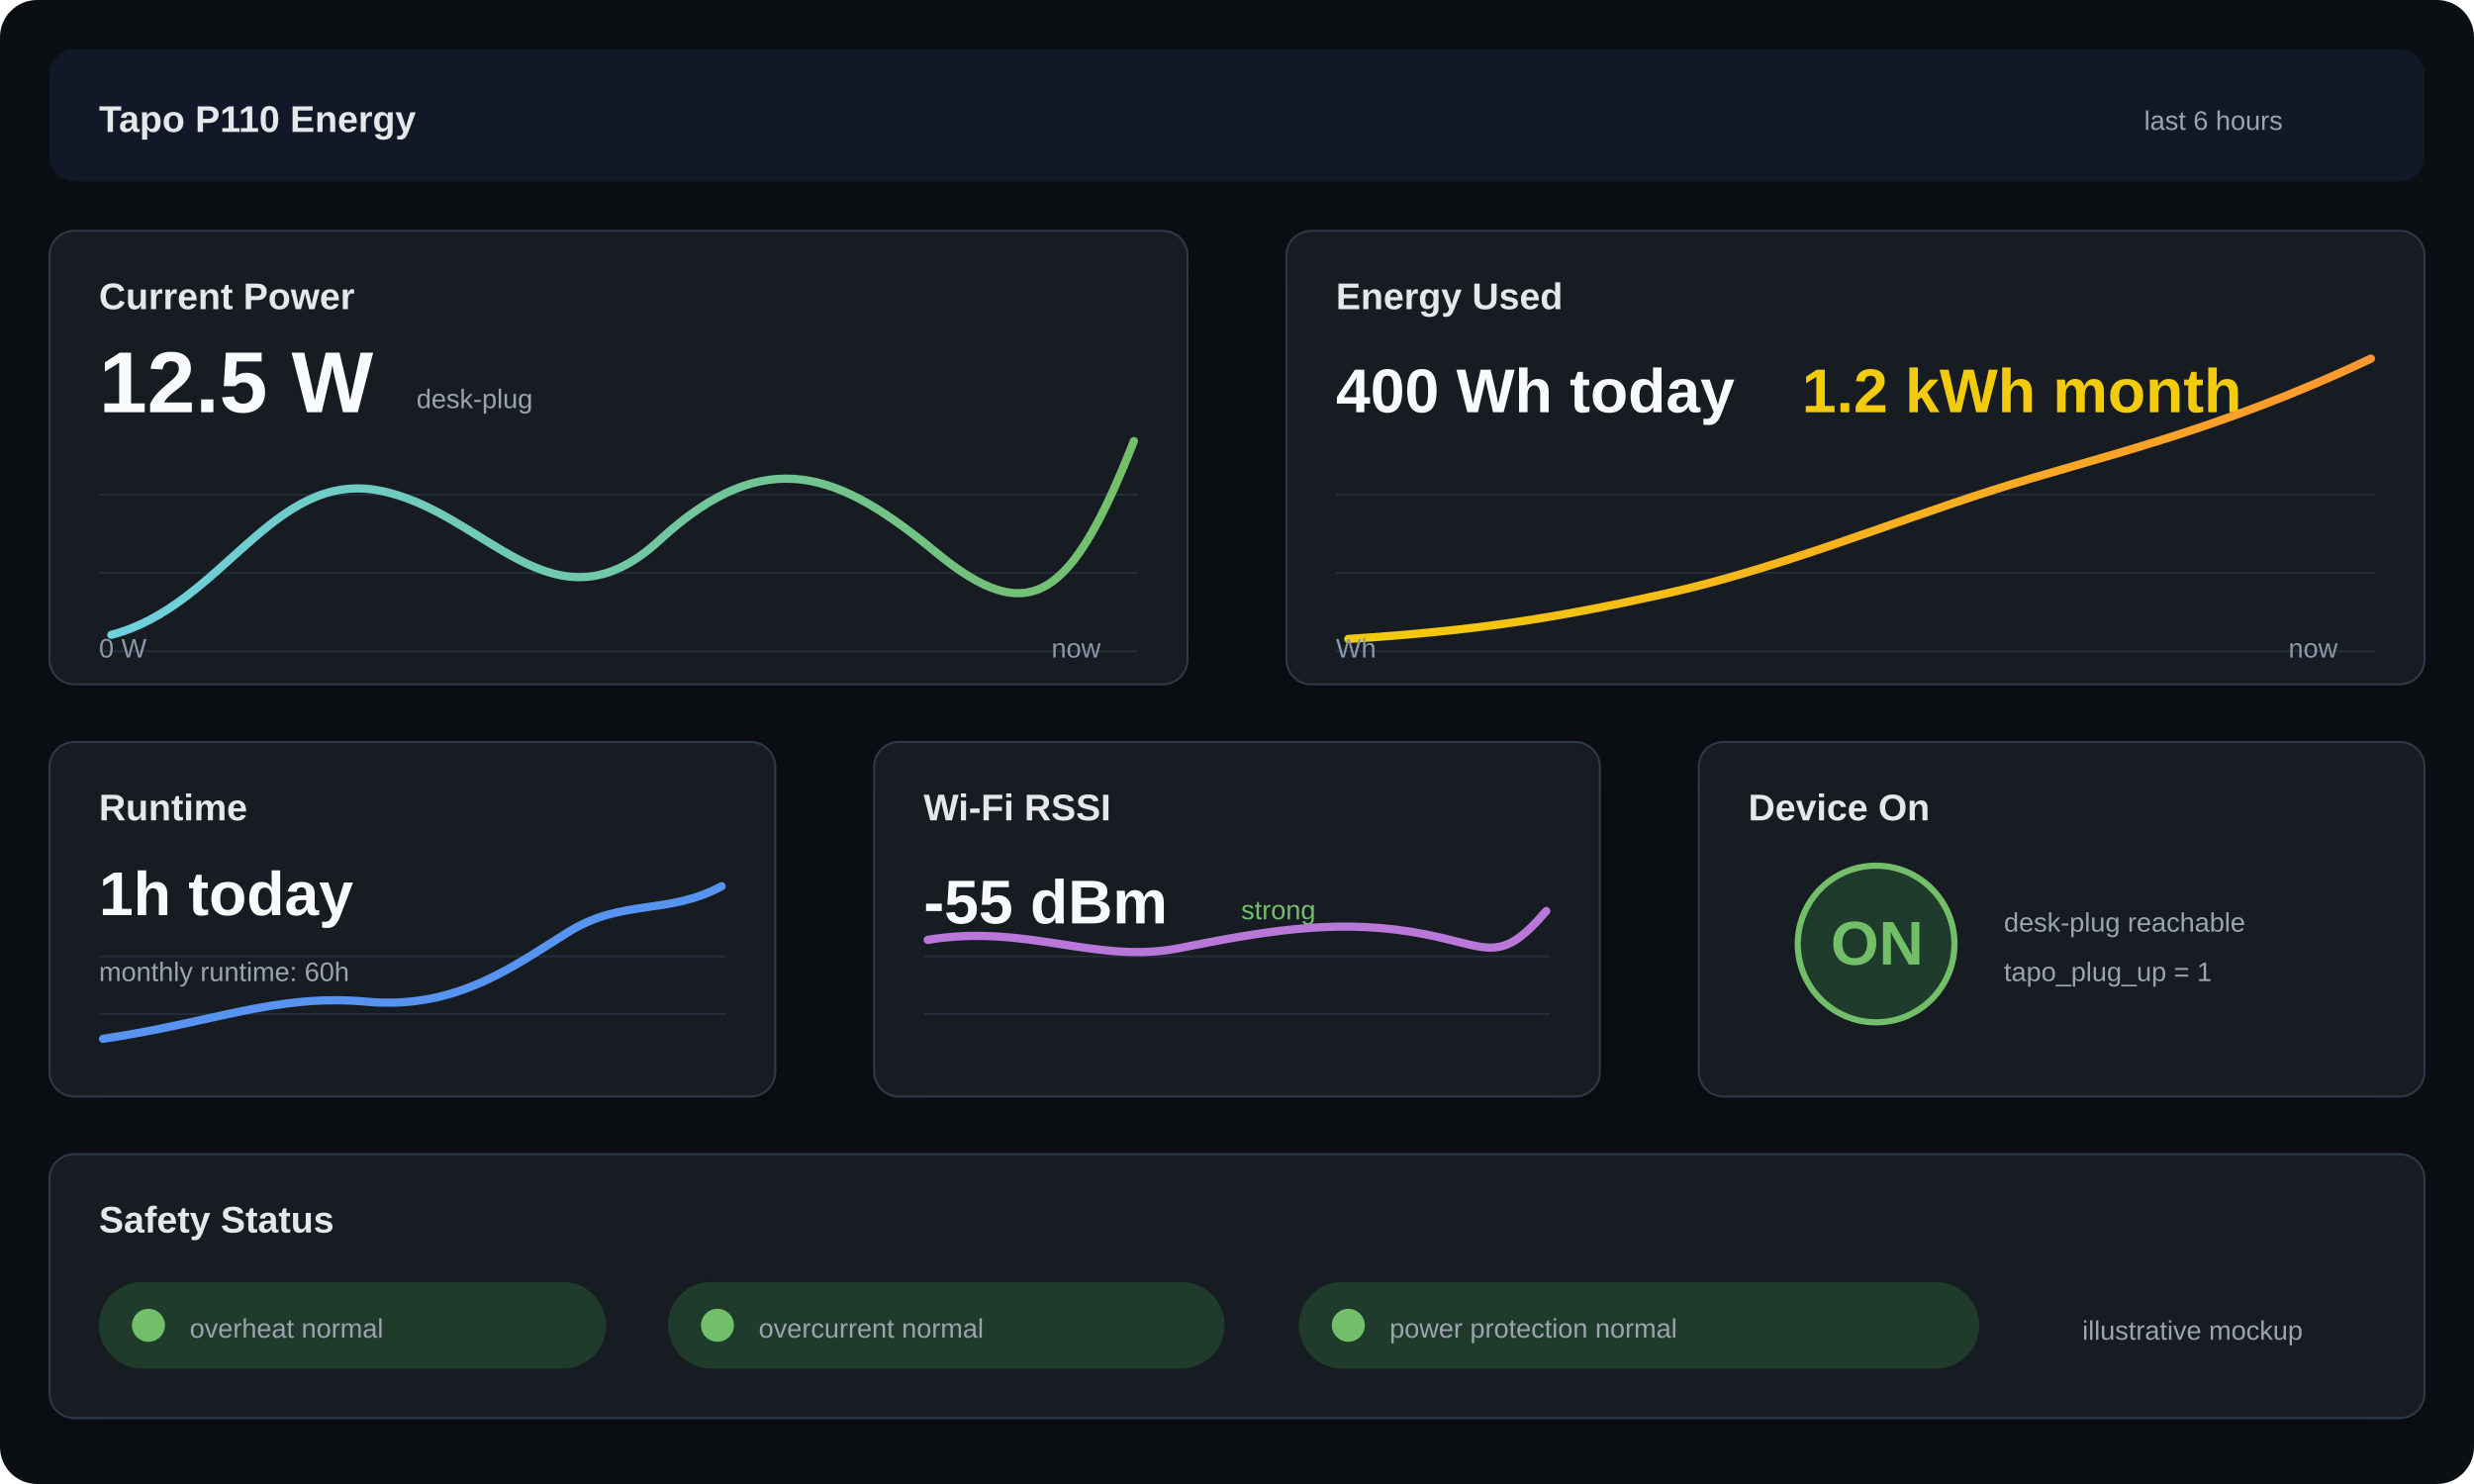
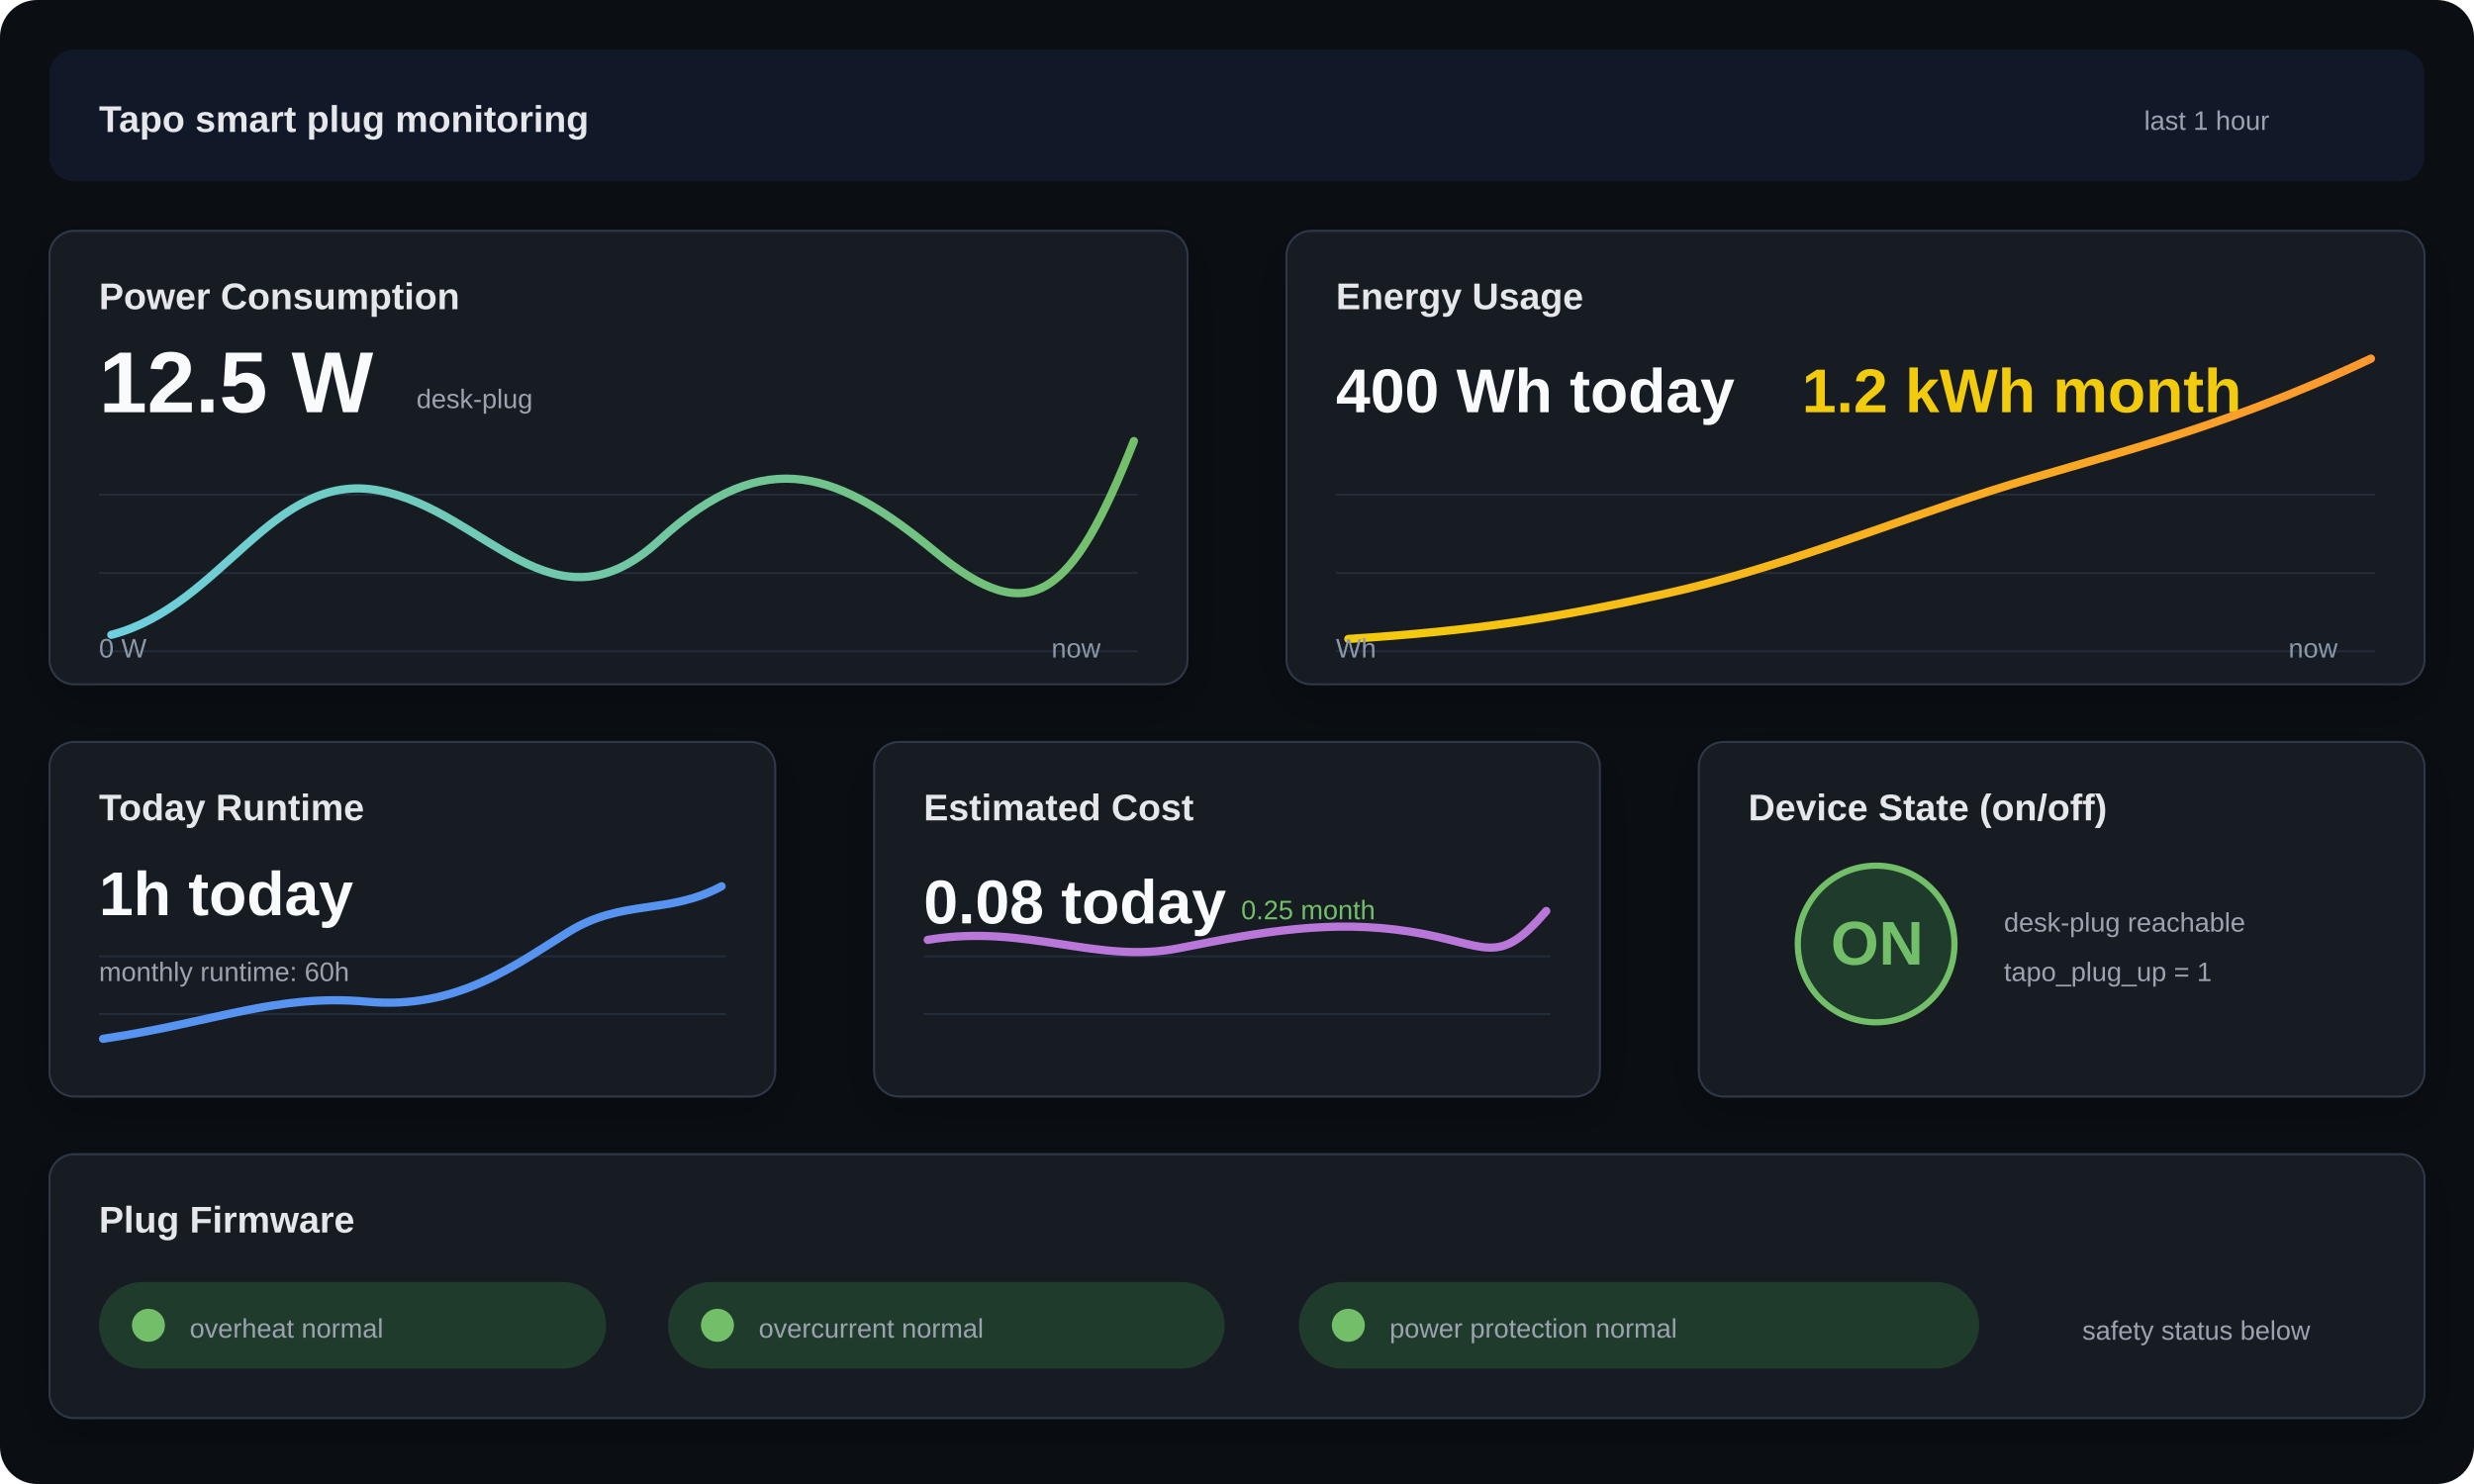
<svg xmlns="http://www.w3.org/2000/svg" width="1200" height="720" viewBox="0 0 1200 720" role="img" aria-labelledby="title desc">
  <defs>
    <linearGradient id="power" x1="0" y1="0" x2="1" y2="0">
      <stop offset="0" stop-color="#6ed0e0" />
      <stop offset="1" stop-color="#73bf69" />
    </linearGradient>
    <linearGradient id="energy" x1="0" y1="0" x2="1" y2="0">
      <stop offset="0" stop-color="#f2cc0c" />
      <stop offset="1" stop-color="#ff9830" />
    </linearGradient>
    <filter id="shadow" x="-10%" y="-10%" width="120%" height="120%">
      <feDropShadow dx="0" dy="8" stdDeviation="12" flood-color="#000" flood-opacity="0.32" />
    </filter>
    <style>
      .bg { fill: #0b0f14; }
      .chrome { fill: #111827; }
      .panel { fill: #151b23; stroke: #2f3846; stroke-width: 1; filter: url(#shadow); }
      .grid { stroke: #27313f; stroke-width: 1; opacity: 0.75; }
      .axis { fill: #8b98a9; font: 13px Arial, sans-serif; }
      .title { fill: #e5e7eb; font: 700 18px Arial, sans-serif; }
      .subtle { fill: #9ca3af; font: 13px Arial, sans-serif; }
      .value { fill: #f9fafb; font: 700 42px Arial, sans-serif; }
      .small-value { fill: #f9fafb; font: 700 30px Arial, sans-serif; }
      .ok { fill: #73bf69; }
      .warn { fill: #f2cc0c; }
      .muted { fill: #6b7280; }
      .line-power { fill: none; stroke: url(#power); stroke-width: 4; stroke-linecap: round; stroke-linejoin: round; }
      .line-energy { fill: none; stroke: url(#energy); stroke-width: 4; stroke-linecap: round; stroke-linejoin: round; }
      .line-runtime { fill: none; stroke: #5794f2; stroke-width: 4; stroke-linecap: round; stroke-linejoin: round; }
      .line-rssi { fill: none; stroke: #b877d9; stroke-width: 4; stroke-linecap: round; stroke-linejoin: round; }
    </style>
  </defs>
  <rect class="bg" width="1200" height="720" rx="18" />
  <rect class="chrome" x="24" y="24" width="1152" height="64" rx="12" />
-   <text x="48" y="64" class="title" font-size="24">Tapo P110 Energy</text>
-   <text x="1040" y="63" class="subtle">last 6 hours</text>
+   <text x="48" y="64" class="title" font-size="24">Tapo smart plug monitoring</text>
+   <text x="1040" y="63" class="subtle">last 1 hour</text>
  <g transform="translate(24 112)">
    <rect class="panel" width="552" height="220" rx="12" />
-     <text x="24" y="38" class="title">Current Power</text>
+     <text x="24" y="38" class="title">Power Consumption</text>
    <text x="24" y="88" class="value">12.5 W</text>
    <text x="178" y="86" class="subtle">desk-plug</text>
    <path class="grid" d="M24 128H528 M24 166H528 M24 204H528" />
    <path class="line-power" d="M30 196 C84 182 108 116 160 126 S244 198 296 150 S384 118 430 156 S496 178 526 102" />
    <text x="24" y="207" class="axis">0 W</text>
    <text x="486" y="207" class="axis">now</text>
  </g>
  <g transform="translate(624 112)">
    <rect class="panel" width="552" height="220" rx="12" />
-     <text x="24" y="38" class="title">Energy Used</text>
+     <text x="24" y="38" class="title">Energy Usage</text>
    <text x="24" y="88" class="small-value">400 Wh today</text>
    <text x="250" y="88" class="small-value warn">1.2 kWh month</text>
    <path class="grid" d="M24 128H528 M24 166H528 M24 204H528" />
    <path class="line-energy" d="M30 198 C92 194 130 188 184 176 S292 142 342 126 S450 98 526 62" />
    <text x="24" y="207" class="axis">Wh</text>
    <text x="486" y="207" class="axis">now</text>
  </g>
  <g transform="translate(24 360)">
    <rect class="panel" width="352" height="172" rx="12" />
-     <text x="24" y="38" class="title">Runtime</text>
+     <text x="24" y="38" class="title">Today Runtime</text>
    <text x="24" y="84" class="small-value">1h today</text>
    <text x="24" y="116" class="subtle">monthly runtime: 60h</text>
    <path class="grid" d="M24 132H328 M24 104H328" />
    <path class="line-runtime" d="M26 144 C80 136 110 122 154 126 S226 108 252 92 S300 84 326 70" />
  </g>
  <g transform="translate(424 360)">
    <rect class="panel" width="352" height="172" rx="12" />
-     <text x="24" y="38" class="title">Wi-Fi RSSI</text>
-     <text x="24" y="88" class="small-value">-55 dBm</text>
-     <text x="178" y="86" class="subtle ok">strong</text>
+     <text x="24" y="38" class="title">Estimated Cost</text>
+     <text x="24" y="88" class="small-value">0.08 today</text>
+     <text x="178" y="86" class="subtle ok">0.25 month</text>
    <path class="grid" d="M24 132H328 M24 104H328" />
    <path class="line-rssi" d="M26 96 C74 88 108 108 148 100 S222 86 260 92 S302 110 326 82" />
  </g>
  <g transform="translate(824 360)">
    <rect class="panel" width="352" height="172" rx="12" />
-     <text x="24" y="38" class="title">Device On</text>
+     <text x="24" y="38" class="title">Device State (on/off)</text>
    <circle cx="86" cy="98" r="38" fill="#1f3b2c" stroke="#73bf69" stroke-width="3" />
    <text x="64" y="108" class="small-value ok">ON</text>
    <text x="148" y="92" class="subtle">desk-plug reachable</text>
    <text x="148" y="116" class="subtle">tapo_plug_up = 1</text>
  </g>
  <g transform="translate(24 560)">
    <rect class="panel" width="1152" height="128" rx="12" />
-     <text x="24" y="38" class="title">Safety Status</text>
+     <text x="24" y="38" class="title">Plug Firmware</text>
    <g transform="translate(24 62)">
      <rect x="0" y="0" width="246" height="42" rx="21" fill="#1f3b2c" />
      <circle cx="24" cy="21" r="8" class="ok" />
      <text x="44" y="27" class="subtle">overheat normal</text>
    </g>
    <g transform="translate(300 62)">
      <rect x="0" y="0" width="270" height="42" rx="21" fill="#1f3b2c" />
      <circle cx="24" cy="21" r="8" class="ok" />
      <text x="44" y="27" class="subtle">overcurrent normal</text>
    </g>
    <g transform="translate(606 62)">
      <rect x="0" y="0" width="330" height="42" rx="21" fill="#1f3b2c" />
      <circle cx="24" cy="21" r="8" class="ok" />
      <text x="44" y="27" class="subtle">power protection normal</text>
    </g>
-     <text x="986" y="90" class="subtle">illustrative mockup</text>
+     <text x="986" y="90" class="subtle">safety status below</text>
  </g>
</svg>
